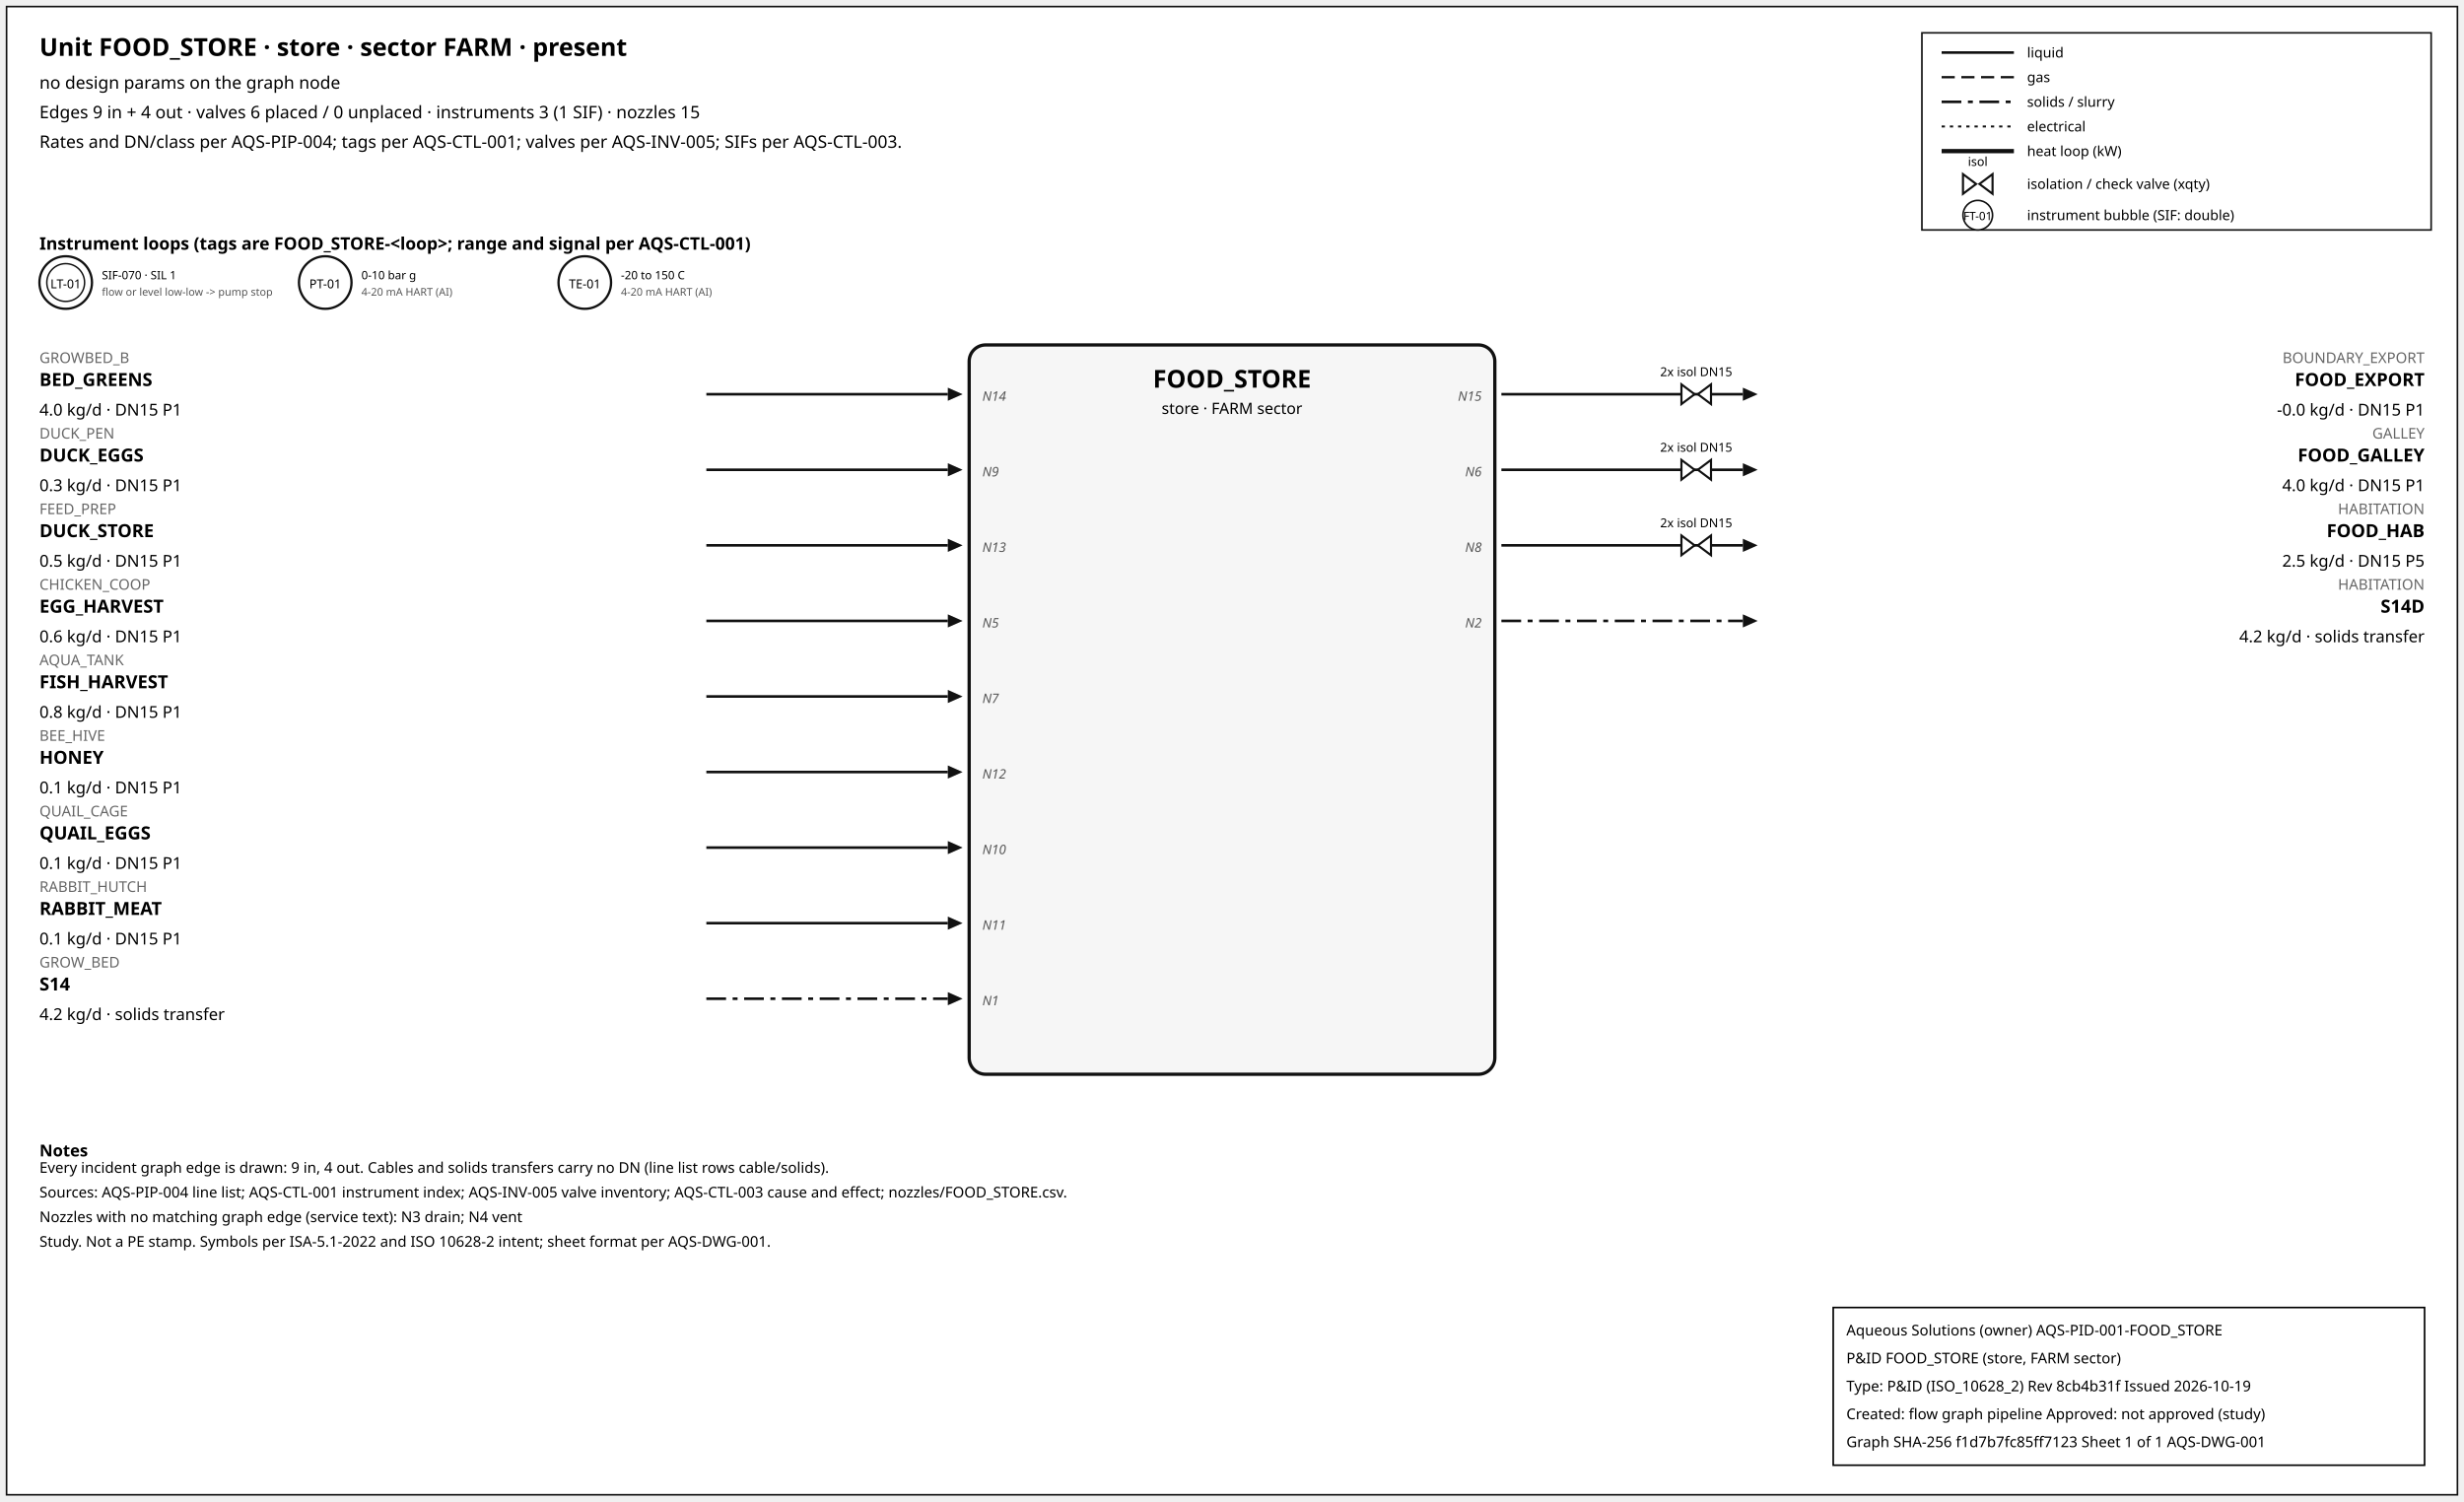
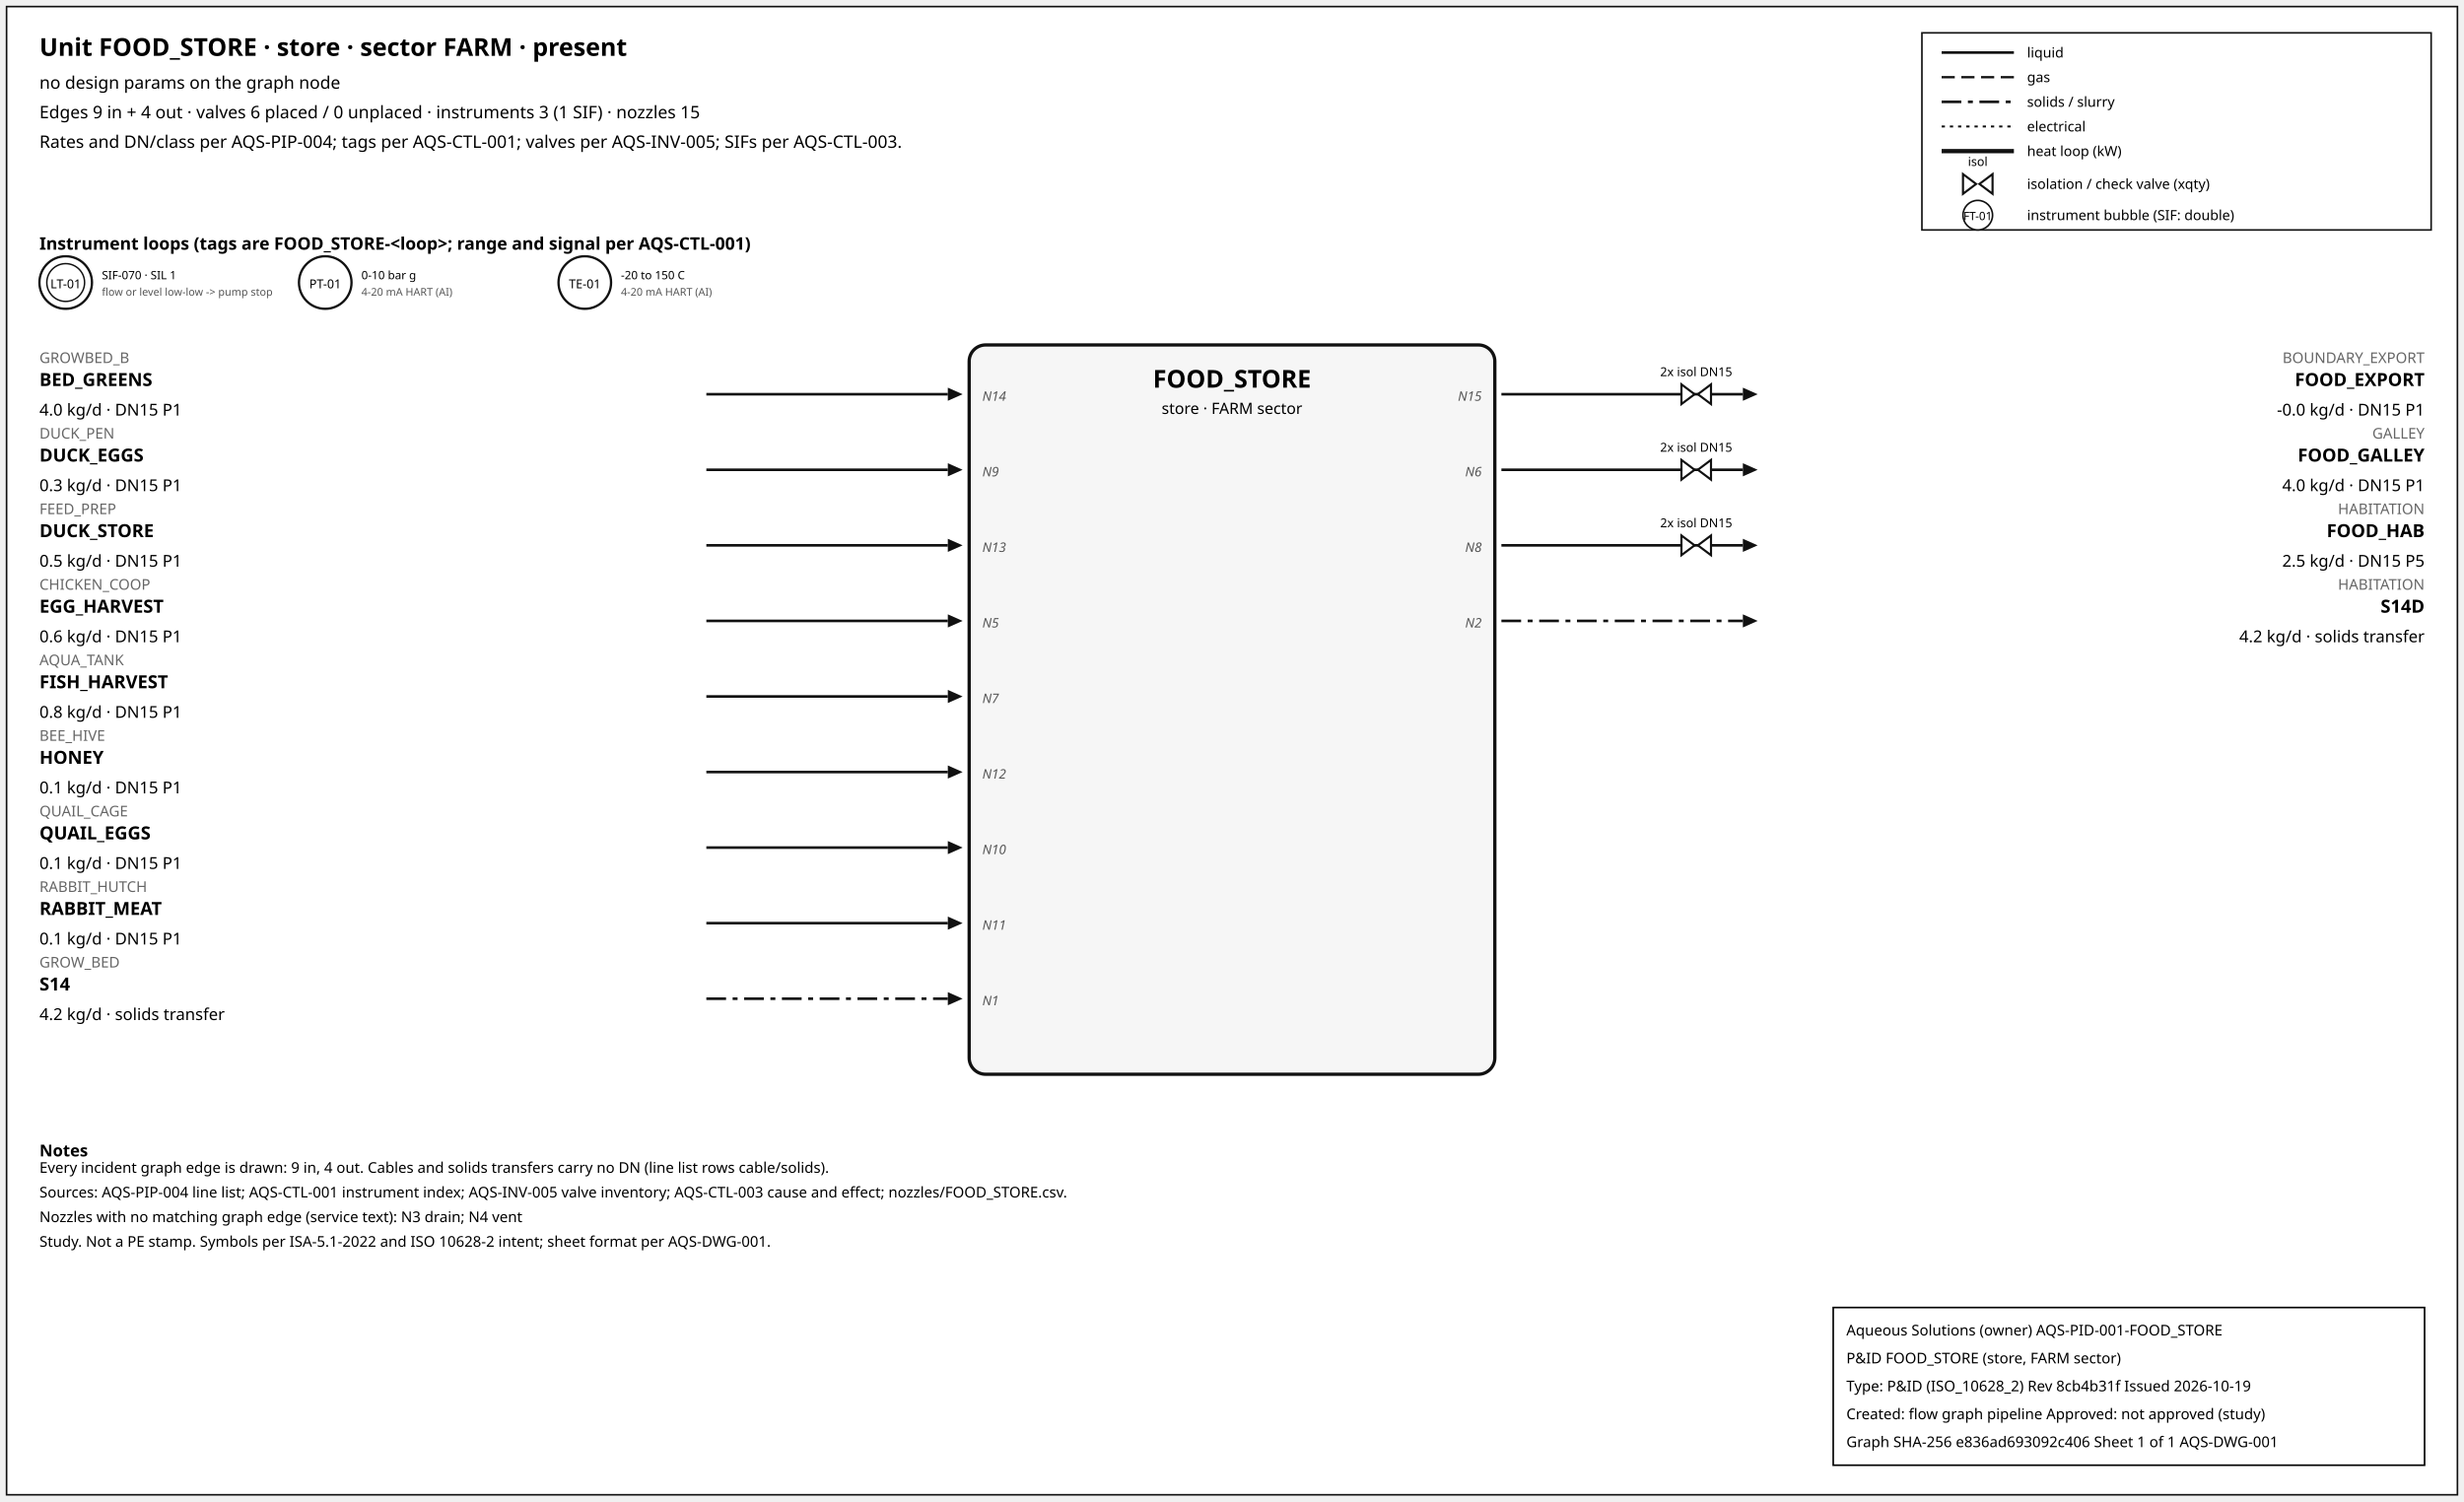
<svg xmlns="http://www.w3.org/2000/svg" width="1500" height="914" font-family="sans-serif">
  <rect x="4" y="4" width="1492" height="906" fill="white" stroke="#111" />
  <text x="24" y="34" font-size="15" font-weight="600">Unit FOOD_STORE · store · sector FARM · present</text>
  <text x="24" y="54" font-size="10.5">no design params on the graph node</text>
  <text x="24" y="72" font-size="10.5">Edges 9 in + 4 out · valves 6 placed / 0 unplaced · instruments 3 (1 SIF) · nozzles 15</text>
  <text x="24" y="90" font-size="10.5">Rates and DN/class per AQS-PIP-004; tags per AQS-CTL-001; valves per AQS-INV-005; SIFs per AQS-CTL-003.</text>
  <rect x="1170" y="20" width="310" height="120" fill="white" stroke="#111" />
  <line x1="1182" y1="32" x2="1226" y2="32" stroke="#111" stroke-width="1.6" />
  <text x="1234" y="35" font-size="8.5">liquid</text>
  <line x1="1182" y1="47" x2="1226" y2="47" stroke="#111" stroke-width="1.4" stroke-dasharray="8,4" />
  <text x="1234" y="50" font-size="8.5">gas</text>
  <line x1="1182" y1="62" x2="1226" y2="62" stroke="#111" stroke-width="1.6" stroke-dasharray="12,4,3,4" />
  <text x="1234" y="65" font-size="8.5">solids / slurry</text>
  <line x1="1182" y1="77" x2="1226" y2="77" stroke="#111" stroke-width="1.2" stroke-dasharray="2,3" />
  <text x="1234" y="80" font-size="8.5">electrical</text>
  <line x1="1182" y1="92" x2="1226" y2="92" stroke="#111" stroke-width="2.6" />
  <text x="1234" y="95" font-size="8.5">heat loop (kW)</text>
  <path d="M 1195.0,106 L 1203.0,112 L 1195.0,118 Z M 1213.0,106 L 1205.0,112 L 1213.0,118 Z" fill="white" stroke="#111" stroke-width="1.3" />
  <text x="1204.0" y="101.0" font-size="7.5" text-anchor="middle">isol</text>
  <text x="1234" y="115" font-size="8.5">isolation / check valve (xqty)</text>
  <circle cx="1204" cy="131" r="9" fill="white" stroke="#111" />
  <text x="1204" y="134" font-size="7" text-anchor="middle">FT-01</text>
  <text x="1234" y="134" font-size="8.5">instrument bubble (SIF: double)</text>
  <text x="24" y="152" font-size="10.5" font-weight="600">Instrument loops (tags are FOOD_STORE-&lt;loop&gt;; range and signal per AQS-CTL-001)</text>
  <circle cx="40" cy="172" r="16" fill="white" stroke="#111" stroke-width="1.4" />
  <circle cx="40" cy="172" r="11.5" fill="none" stroke="#111" stroke-width="0.9" />
  <text x="40" y="175.5" font-size="7.5" text-anchor="middle">LT-01</text>
  <text x="62" y="170" font-size="7">SIF-070 · SIL 1</text>
  <text x="62" y="180" font-size="6.5" fill="#555">flow or level low-low -&gt; pump stop</text>
  <circle cx="198" cy="172" r="16" fill="white" stroke="#111" stroke-width="1.4" />
  <text x="198" y="175.5" font-size="7.5" text-anchor="middle">PT-01</text>
  <text x="220" y="170" font-size="7">0-10 bar g</text>
  <text x="220" y="180" font-size="6.5" fill="#555">4-20 mA HART (AI)</text>
  <circle cx="356" cy="172" r="16" fill="white" stroke="#111" stroke-width="1.4" />
  <text x="356" y="175.5" font-size="7.5" text-anchor="middle">TE-01</text>
  <text x="378" y="170" font-size="7">-20 to 150 C</text>
  <text x="378" y="180" font-size="6.5" fill="#555">4-20 mA HART (AI)</text>
  <rect x="590" y="210" width="320" height="444" rx="10" fill="#f6f6f6" stroke="#111" stroke-width="2" />
  <text x="750.0" y="236" font-size="15" font-weight="700" text-anchor="middle">FOOD_STORE</text>
  <text x="750.0" y="252" font-size="9.5" text-anchor="middle">store · FARM sector</text>
  <line x1="430" y1="240" x2="577" y2="240" stroke="#111" stroke-width="1.6" class="edge-in" />
  <polygon points="586,240 577,236 577,244" fill="#111" />
  <text x="24" y="221" font-size="9" fill="#666" text-anchor="start">GROWBED_B</text>
  <text x="24" y="235" font-size="11" font-weight="600" text-anchor="start">BED_GREENS</text>
  <text x="24" y="253" font-size="10" text-anchor="start">4.0 kg/d · DN15 P1</text>
  <text x="598" y="244" font-size="8" font-style="italic" fill="#555" text-anchor="start">N14</text>
  <line x1="430" y1="286" x2="577" y2="286" stroke="#111" stroke-width="1.6" class="edge-in" />
  <polygon points="586,286 577,282 577,290" fill="#111" />
  <text x="24" y="267" font-size="9" fill="#666" text-anchor="start">DUCK_PEN</text>
  <text x="24" y="281" font-size="11" font-weight="600" text-anchor="start">DUCK_EGGS</text>
  <text x="24" y="299" font-size="10" text-anchor="start">0.3 kg/d · DN15 P1</text>
  <text x="598" y="290" font-size="8" font-style="italic" fill="#555" text-anchor="start">N9</text>
  <line x1="430" y1="332" x2="577" y2="332" stroke="#111" stroke-width="1.6" class="edge-in" />
  <polygon points="586,332 577,328 577,336" fill="#111" />
  <text x="24" y="313" font-size="9" fill="#666" text-anchor="start">FEED_PREP</text>
  <text x="24" y="327" font-size="11" font-weight="600" text-anchor="start">DUCK_STORE</text>
  <text x="24" y="345" font-size="10" text-anchor="start">0.5 kg/d · DN15 P1</text>
  <text x="598" y="336" font-size="8" font-style="italic" fill="#555" text-anchor="start">N13</text>
  <line x1="430" y1="378" x2="577" y2="378" stroke="#111" stroke-width="1.6" class="edge-in" />
  <polygon points="586,378 577,374 577,382" fill="#111" />
  <text x="24" y="359" font-size="9" fill="#666" text-anchor="start">CHICKEN_COOP</text>
  <text x="24" y="373" font-size="11" font-weight="600" text-anchor="start">EGG_HARVEST</text>
  <text x="24" y="391" font-size="10" text-anchor="start">0.6 kg/d · DN15 P1</text>
  <text x="598" y="382" font-size="8" font-style="italic" fill="#555" text-anchor="start">N5</text>
  <line x1="430" y1="424" x2="577" y2="424" stroke="#111" stroke-width="1.6" class="edge-in" />
  <polygon points="586,424 577,420 577,428" fill="#111" />
  <text x="24" y="405" font-size="9" fill="#666" text-anchor="start">AQUA_TANK</text>
  <text x="24" y="419" font-size="11" font-weight="600" text-anchor="start">FISH_HARVEST</text>
  <text x="24" y="437" font-size="10" text-anchor="start">0.8 kg/d · DN15 P1</text>
  <text x="598" y="428" font-size="8" font-style="italic" fill="#555" text-anchor="start">N7</text>
  <line x1="430" y1="470" x2="577" y2="470" stroke="#111" stroke-width="1.6" class="edge-in" />
  <polygon points="586,470 577,466 577,474" fill="#111" />
  <text x="24" y="451" font-size="9" fill="#666" text-anchor="start">BEE_HIVE</text>
  <text x="24" y="465" font-size="11" font-weight="600" text-anchor="start">HONEY</text>
  <text x="24" y="483" font-size="10" text-anchor="start">0.1 kg/d · DN15 P1</text>
  <text x="598" y="474" font-size="8" font-style="italic" fill="#555" text-anchor="start">N12</text>
  <line x1="430" y1="516" x2="577" y2="516" stroke="#111" stroke-width="1.6" class="edge-in" />
  <polygon points="586,516 577,512 577,520" fill="#111" />
  <text x="24" y="497" font-size="9" fill="#666" text-anchor="start">QUAIL_CAGE</text>
  <text x="24" y="511" font-size="11" font-weight="600" text-anchor="start">QUAIL_EGGS</text>
  <text x="24" y="529" font-size="10" text-anchor="start">0.1 kg/d · DN15 P1</text>
  <text x="598" y="520" font-size="8" font-style="italic" fill="#555" text-anchor="start">N10</text>
  <line x1="430" y1="562" x2="577" y2="562" stroke="#111" stroke-width="1.6" class="edge-in" />
  <polygon points="586,562 577,558 577,566" fill="#111" />
  <text x="24" y="543" font-size="9" fill="#666" text-anchor="start">RABBIT_HUTCH</text>
  <text x="24" y="557" font-size="11" font-weight="600" text-anchor="start">RABBIT_MEAT</text>
  <text x="24" y="575" font-size="10" text-anchor="start">0.1 kg/d · DN15 P1</text>
  <text x="598" y="566" font-size="8" font-style="italic" fill="#555" text-anchor="start">N11</text>
  <line x1="430" y1="608" x2="577" y2="608" stroke="#111" stroke-width="1.6" stroke-dasharray="12,4,3,4" class="edge-in" />
  <polygon points="586,608 577,604 577,612" fill="#111" />
  <text x="24" y="589" font-size="9" fill="#666" text-anchor="start">GROW_BED</text>
  <text x="24" y="603" font-size="11" font-weight="600" text-anchor="start">S14</text>
  <text x="24" y="621" font-size="10" text-anchor="start">4.2 kg/d · solids transfer</text>
  <text x="598" y="612" font-size="8" font-style="italic" fill="#555" text-anchor="start">N1</text>
  <line x1="914" y1="240" x2="1061" y2="240" stroke="#111" stroke-width="1.6" class="edge-out" />
  <polygon points="1070,240 1061,236 1061,244" fill="#111" />
  <text x="1476" y="221" font-size="9" fill="#666" text-anchor="end">BOUNDARY_EXPORT</text>
  <text x="1476" y="235" font-size="11" font-weight="600" text-anchor="end">FOOD_EXPORT</text>
  <text x="1476" y="253" font-size="10" text-anchor="end">-0.0 kg/d · DN15 P1</text>
  <text x="902" y="244" font-size="8" font-style="italic" fill="#555" text-anchor="end">N15</text>
  <path d="M 1023.6,234 L 1031.6,240 L 1023.6,246 Z M 1041.6,234 L 1033.6,240 L 1041.6,246 Z" fill="white" stroke="#111" stroke-width="1.3" />
  <text x="1032.6" y="229.0" font-size="7.5" text-anchor="middle">2x isol DN15</text>
  <line x1="914" y1="286" x2="1061" y2="286" stroke="#111" stroke-width="1.6" class="edge-out" />
  <polygon points="1070,286 1061,282 1061,290" fill="#111" />
  <text x="1476" y="267" font-size="9" fill="#666" text-anchor="end">GALLEY</text>
  <text x="1476" y="281" font-size="11" font-weight="600" text-anchor="end">FOOD_GALLEY</text>
  <text x="1476" y="299" font-size="10" text-anchor="end">4.0 kg/d · DN15 P1</text>
  <text x="902" y="290" font-size="8" font-style="italic" fill="#555" text-anchor="end">N6</text>
  <path d="M 1023.6,280 L 1031.6,286 L 1023.6,292 Z M 1041.6,280 L 1033.6,286 L 1041.6,292 Z" fill="white" stroke="#111" stroke-width="1.3" />
  <text x="1032.6" y="275.0" font-size="7.5" text-anchor="middle">2x isol DN15</text>
  <line x1="914" y1="332" x2="1061" y2="332" stroke="#111" stroke-width="1.6" class="edge-out" />
  <polygon points="1070,332 1061,328 1061,336" fill="#111" />
  <text x="1476" y="313" font-size="9" fill="#666" text-anchor="end">HABITATION</text>
  <text x="1476" y="327" font-size="11" font-weight="600" text-anchor="end">FOOD_HAB</text>
  <text x="1476" y="345" font-size="10" text-anchor="end">2.5 kg/d · DN15 P5</text>
  <text x="902" y="336" font-size="8" font-style="italic" fill="#555" text-anchor="end">N8</text>
  <path d="M 1023.6,326 L 1031.6,332 L 1023.6,338 Z M 1041.6,326 L 1033.6,332 L 1041.6,338 Z" fill="white" stroke="#111" stroke-width="1.3" />
  <text x="1032.6" y="321.0" font-size="7.5" text-anchor="middle">2x isol DN15</text>
  <line x1="914" y1="378" x2="1061" y2="378" stroke="#111" stroke-width="1.6" stroke-dasharray="12,4,3,4" class="edge-out" />
  <polygon points="1070,378 1061,374 1061,382" fill="#111" />
  <text x="1476" y="359" font-size="9" fill="#666" text-anchor="end">HABITATION</text>
  <text x="1476" y="373" font-size="11" font-weight="600" text-anchor="end">S14D</text>
  <text x="1476" y="391" font-size="10" text-anchor="end">4.2 kg/d · solids transfer</text>
  <text x="902" y="382" font-size="8" font-style="italic" fill="#555" text-anchor="end">N2</text>
  <text x="24" y="704" font-size="10" font-weight="600">Notes</text>
  <text x="24" y="714" font-size="9">Every incident graph edge is drawn: 9 in, 4 out. Cables and solids transfers carry no DN (line list rows cable/solids).</text>
  <text x="24" y="729" font-size="9">Sources: AQS-PIP-004 line list; AQS-CTL-001 instrument index; AQS-INV-005 valve inventory; AQS-CTL-003 cause and effect; nozzles/FOOD_STORE.csv.</text>
  <text x="24" y="744" font-size="9">Nozzles with no matching graph edge (service text): N3 drain; N4 vent</text>
  <text x="24" y="759" font-size="9">Study. Not a PE stamp. Symbols per ISA-5.1-2022 and ISO 10628-2 intent; sheet format per AQS-DWG-001.</text>
  <g id="aqs-title-block">
    <rect x="1116" y="796" width="360" height="96" fill="white" stroke="black" stroke-width="1" />
    <text x="1124" y="813" font-size="9">Aqueous Solutions (owner)   AQS-PID-001-FOOD_STORE</text>
    <text x="1124" y="830" font-size="9">P&amp;ID FOOD_STORE (store, FARM sector)</text>
    <text x="1124" y="847" font-size="9">Type: P&amp;ID (ISO_10628_2)   Rev 8cb4b31f   Issued 2026-10-19</text>
    <text x="1124" y="864" font-size="9">Created: flow graph pipeline   Approved: not approved (study)</text>
-     <text x="1124" y="881" font-size="9">Graph SHA-256 f1d7b7fc85ff7123   Sheet 1 of 1   AQS-DWG-001</text>
+     <text x="1124" y="881" font-size="9">Graph SHA-256 e836ad693092c406   Sheet 1 of 1   AQS-DWG-001</text>
  </g>
</svg>
